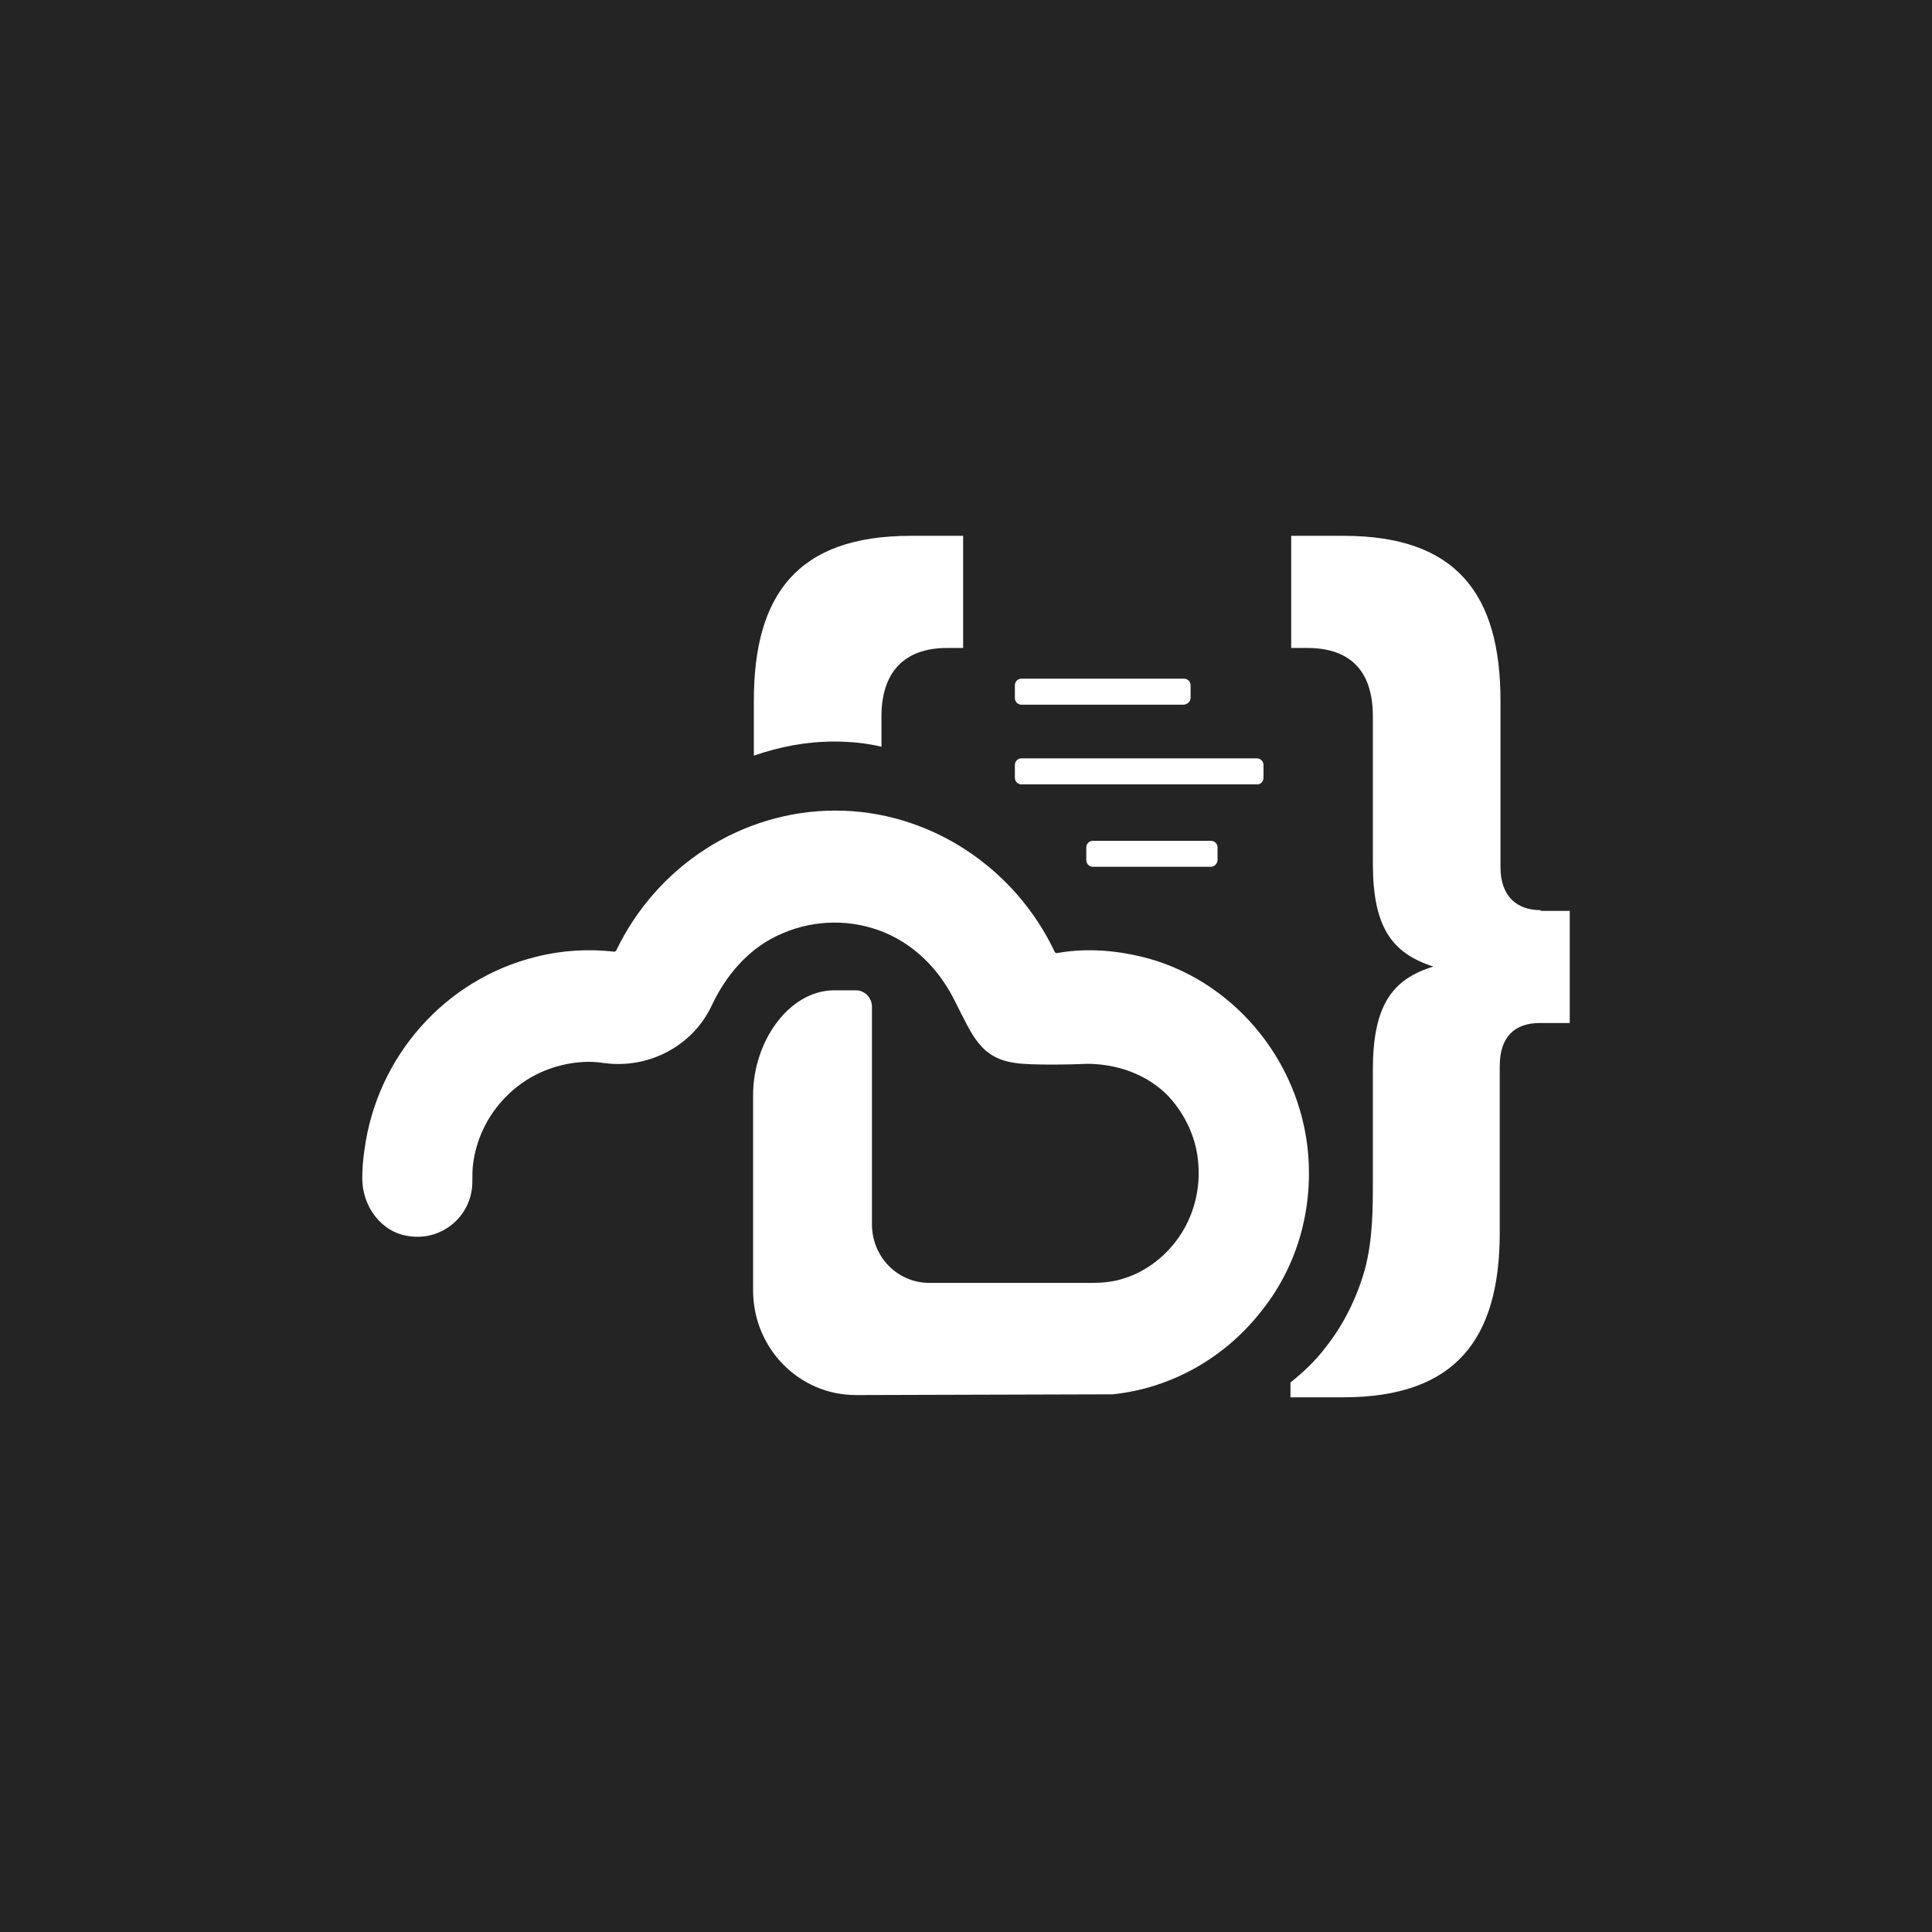
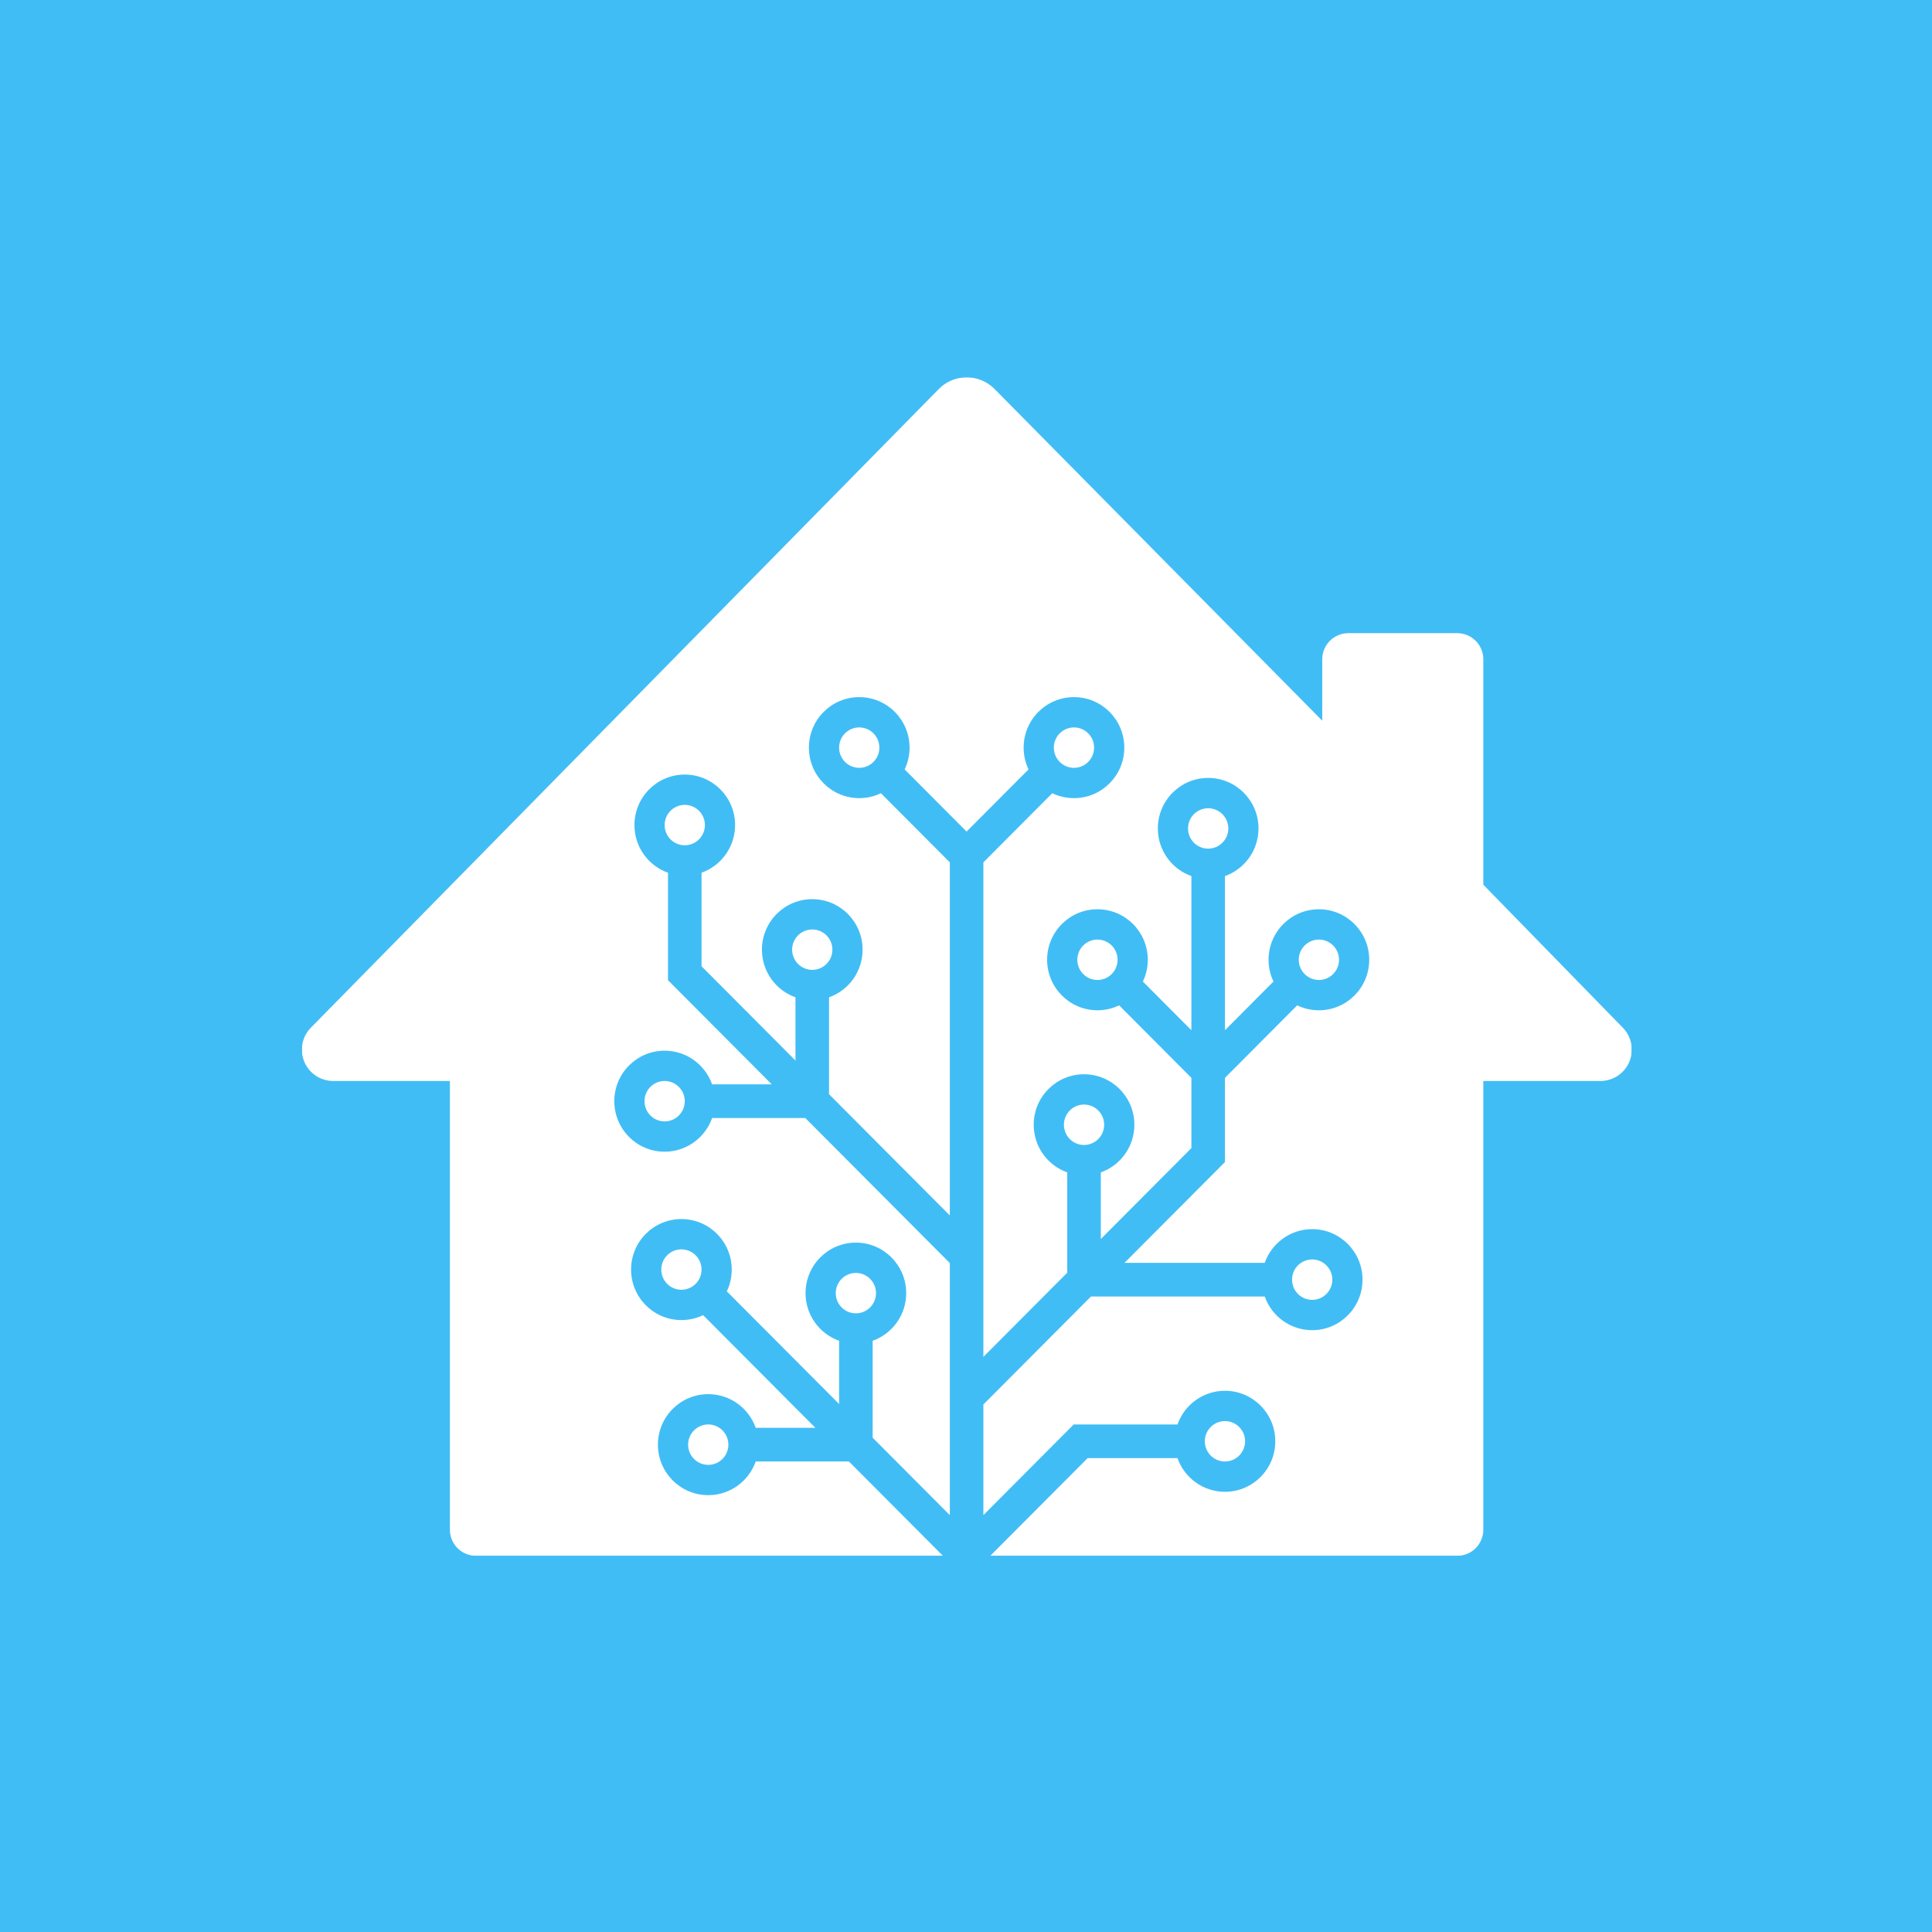
<svg xmlns="http://www.w3.org/2000/svg" width="256" height="256" viewBox="0 0 256 256" fill="none">
-   <rect width="256" height="256" fill="#242425" />
-   <path d="M204.135 120.597C200.946 120.597 198.821 118.727 198.821 114.89V92.846C198.821 78.774 193.023 71 178.047 71H171.09V85.859H173.216C179.11 85.859 181.912 89.107 181.912 94.913V114.398C181.912 122.861 184.424 126.305 189.932 128.076C184.424 129.749 181.912 133.292 181.912 141.755V156.221C181.912 160.255 181.912 164.192 180.849 168.226C179.786 171.966 178.047 175.508 175.632 178.559C174.279 180.331 172.733 181.806 170.994 183.184V185.152H177.95C192.927 185.152 198.724 177.378 198.724 163.306V141.263C198.724 137.326 200.753 135.555 204.038 135.555H208V120.696H204.135V120.597Z" fill="white" />
-   <path d="M156.794 93.374H135.344C134.861 93.374 134.475 92.98 134.475 92.488V90.815C134.475 90.323 134.861 89.93 135.344 89.93H156.891C157.374 89.93 157.76 90.323 157.76 90.815V92.488C157.76 92.98 157.277 93.374 156.794 93.374Z" fill="white" />
-   <path d="M160.463 114.854H144.81C144.327 114.854 143.94 114.461 143.94 113.969V112.296C143.94 111.804 144.327 111.41 144.81 111.41H160.463C160.946 111.41 161.332 111.804 161.332 112.296V113.969C161.332 114.362 160.946 114.854 160.463 114.854Z" fill="white" />
-   <path d="M166.649 103.932H135.344C134.861 103.932 134.475 103.539 134.475 103.047V101.374C134.475 100.882 134.861 100.488 135.344 100.488H166.553C167.036 100.488 167.422 100.882 167.422 101.374V103.047C167.422 103.44 167.132 103.932 166.649 103.932Z" fill="white" />
-   <path d="M110.518 98.259C112.643 98.259 114.769 98.456 116.798 98.948V94.913C116.798 89.205 119.697 85.859 125.494 85.859H127.62V71H120.663C105.686 71 99.889 78.774 99.889 92.846V100.128C103.271 98.948 106.846 98.259 110.518 98.259Z" fill="white" />
-   <path d="M173.221 151.788C171.675 139.29 162.206 128.859 150.032 126.497C146.65 125.809 143.268 125.71 139.984 126.3C139.887 126.3 139.887 126.202 139.79 126.202C134.476 114.885 123.075 107.406 110.707 107.406C98.34 107.406 87.035 114.689 81.624 126.005C81.528 126.005 81.528 126.104 81.431 126.104C77.953 125.71 74.474 125.907 70.996 126.792C59.015 129.745 49.932 139.979 48.29 152.378C48.097 153.657 48 154.937 48 156.118C48 159.857 50.512 163.301 54.184 163.793C58.725 164.482 62.687 160.94 62.59 156.413C62.59 155.724 62.59 154.937 62.687 154.248C63.459 147.95 68.194 142.636 74.377 141.16C76.31 140.668 78.243 140.57 80.078 140.865C85.972 141.652 91.769 138.601 94.282 133.287C96.118 129.351 99.016 125.907 102.881 124.037C107.132 121.97 111.963 121.675 116.408 123.25C121.046 124.923 124.524 128.465 126.65 132.894C128.872 137.224 129.935 140.274 134.669 140.865C136.602 141.16 142.013 141.062 144.042 140.963C148.003 140.963 151.965 142.341 154.767 145.195C156.602 147.163 157.955 149.623 158.535 152.378C159.404 156.807 158.342 161.235 155.733 164.581C153.897 166.943 151.385 168.714 148.583 169.501C147.23 169.895 145.877 169.993 144.525 169.993H123.171C118.92 169.993 115.538 166.549 115.538 162.219V133.386C115.538 132.205 114.572 131.221 113.413 131.221H110.417C104.523 131.319 99.789 138.011 99.789 145.096V170.977C99.789 178.653 105.876 184.853 113.413 184.853C113.413 184.853 146.94 184.754 147.423 184.754C155.153 183.967 162.303 179.932 167.134 173.733C171.965 167.73 174.187 159.857 173.221 151.788Z" fill="white" />
+   <path fill-rule="evenodd" clip-rule="evenodd" d="M0 0H256V256H0V0Z" fill="#41BDF5" />
+   <mask id="mask0" mask-type="alpha" maskUnits="userSpaceOnUse" x="40" y="50" width="177" height="157">
+     <path d="M59.614 202.694V143.237H44.152C43.334 143.237 42.534 142.995 41.853 142.542C41.171 142.089 40.639 141.445 40.323 140.69C40.007 139.935 39.92 139.104 40.075 138.301C40.229 137.497 40.618 136.757 41.191 136.174L124.39 51.551C126.399 49.508 129.685 49.48 131.73 51.489L131.783 51.542L175.205 95.496V87.355C175.205 86.901 175.295 86.451 175.469 86.031C175.643 85.611 175.897 85.23 176.219 84.908C176.54 84.587 176.922 84.332 177.341 84.158C177.761 83.984 178.211 83.895 178.666 83.895H193.085C193.539 83.895 193.989 83.984 194.409 84.158C194.829 84.332 195.211 84.587 195.532 84.908C195.853 85.23 196.108 85.611 196.282 86.031C196.456 86.451 196.546 86.901 196.546 87.355V117.225L215.039 136.185C215.609 136.77 215.995 137.51 216.147 138.313C216.298 139.115 216.21 139.945 215.893 140.698C215.576 141.451 215.043 142.093 214.363 142.545C213.682 142.996 212.883 143.237 212.066 143.237H196.546V202.694C196.546 203.612 196.181 204.492 195.532 205.141C194.883 205.79 194.003 206.154 193.085 206.154H63.074C62.156 206.154 61.276 205.79 60.627 205.141C59.978 204.492 59.614 203.612 59.614 202.694ZM151.437 130.06C151.866 129.159 152.088 128.173 152.087 127.174C152.087 123.478 149.101 120.482 145.418 120.482C141.735 120.482 138.75 123.478 138.75 127.174C138.75 130.871 141.735 133.867 145.419 133.867C146.448 133.867 147.423 133.633 148.293 133.215L157.867 142.823V152.129L145.863 164.176V155.349C147.165 154.885 148.291 154.029 149.088 152.899C149.884 151.769 150.31 150.42 150.309 149.038C150.309 145.341 147.323 142.345 143.64 142.345C139.957 142.345 136.971 145.341 136.971 149.038C136.971 151.952 138.827 154.431 141.417 155.349V168.637L130.302 179.792V114.267L139.431 105.106C140.328 105.536 141.311 105.759 142.306 105.758C145.989 105.758 148.975 102.762 148.975 99.065C148.975 95.369 145.989 92.372 142.306 92.372C138.623 92.372 135.637 95.369 135.637 99.065C135.637 100.098 135.871 101.077 136.287 101.951L128.08 110.188L119.872 101.951C120.301 101.049 120.523 100.063 120.521 99.065C120.521 95.369 117.536 92.372 113.853 92.372C110.17 92.372 107.184 95.369 107.184 99.065C107.184 102.762 110.17 105.758 113.853 105.758C114.883 105.758 115.857 105.524 116.728 105.106L125.856 114.267V161.052L109.852 144.99V132.148C111.154 131.684 112.28 130.828 113.076 129.698C113.872 128.567 114.299 127.219 114.298 125.836C114.298 122.14 111.312 119.143 107.629 119.143C103.946 119.143 100.96 122.14 100.96 125.836C100.96 128.75 102.816 131.229 105.406 132.148V140.528L92.958 128.035V115.639C94.26 115.175 95.386 114.319 96.182 113.189C96.978 112.059 97.405 110.71 97.403 109.327C97.403 105.631 94.418 102.634 90.734 102.634C87.052 102.634 84.066 105.631 84.066 109.327C84.066 112.242 85.922 114.72 88.512 115.639V129.883L102.262 143.683H94.356C93.441 141.084 90.971 139.221 88.067 139.221C84.384 139.221 81.398 142.218 81.398 145.914C81.398 149.611 84.384 152.607 88.067 152.607C90.971 152.607 93.441 150.745 94.356 148.145H106.708L125.856 167.362V200.763L115.631 190.501V177.658C116.933 177.194 118.06 176.338 118.856 175.208C119.652 174.078 120.079 172.729 120.077 171.346C120.077 167.65 117.092 164.654 113.408 164.654C109.725 164.654 106.739 167.65 106.739 171.346C106.739 174.261 108.595 176.74 111.186 177.658V186.039L96.309 171.109C96.738 170.208 96.96 169.222 96.959 168.223C96.959 164.527 93.973 161.531 90.29 161.531C86.607 161.531 83.621 164.527 83.621 168.223C83.621 171.92 86.607 174.916 90.29 174.916C91.32 174.916 92.295 174.682 93.165 174.264L108.042 189.194H100.136C99.221 186.594 96.75 184.732 93.847 184.732C90.164 184.732 87.178 187.728 87.178 191.425C87.178 195.121 90.164 198.117 93.847 198.117C96.75 198.117 99.221 196.255 100.136 193.655H112.488L124.936 206.149H131.223L144.116 193.21H156.023C156.939 195.809 159.409 197.671 162.313 197.671C165.995 197.671 168.982 194.675 168.982 190.978C168.982 187.282 165.995 184.286 162.313 184.286C159.409 184.286 156.939 186.148 156.023 188.748H142.275L130.303 200.763V186.103L144.561 171.793H167.583C168.498 174.393 170.969 176.255 173.872 176.255C177.555 176.255 180.541 173.259 180.541 169.562C180.541 165.866 177.555 162.869 173.872 162.869C170.969 162.869 168.498 164.732 167.583 167.332H149.006L162.312 153.978V142.823L171.885 133.215C172.782 133.646 173.765 133.869 174.76 133.868C178.443 133.868 181.429 130.871 181.429 127.175C181.429 123.479 178.443 120.482 174.76 120.482C171.077 120.482 168.091 123.479 168.091 127.175C168.091 128.208 168.325 129.187 168.741 130.061L162.312 136.513V116.085C163.614 115.621 164.741 114.765 165.537 113.635C166.333 112.504 166.759 111.156 166.758 109.773C166.758 106.077 163.772 103.08 160.089 103.08C156.406 103.08 153.42 106.077 153.42 109.773C153.42 112.687 155.276 115.166 157.866 116.085V136.512L151.437 130.06L151.437 130.06ZM93.847 194.102C92.374 194.102 91.179 192.903 91.179 191.425C91.179 189.946 92.374 188.748 93.847 188.748C95.32 188.748 96.514 189.946 96.514 191.425C96.514 192.903 95.32 194.102 93.847 194.102ZM113.409 174.023C111.935 174.023 110.741 172.825 110.741 171.346C110.741 169.868 111.935 168.67 113.408 168.67C114.882 168.67 116.076 169.868 116.076 171.346C116.076 172.825 114.882 174.023 113.408 174.023H113.409ZM90.29 170.9C88.817 170.9 87.623 169.702 87.623 168.223C87.623 166.745 88.817 165.546 90.29 165.546C91.763 165.546 92.958 166.745 92.958 168.223C92.958 169.702 91.763 170.9 90.29 170.9ZM88.067 148.591C86.594 148.591 85.4 147.393 85.4 145.914C85.4 144.436 86.594 143.237 88.067 143.237C89.54 143.237 90.734 144.436 90.734 145.914C90.734 147.393 89.54 148.591 88.067 148.591ZM143.64 151.715C142.167 151.715 140.973 150.516 140.973 149.038C140.973 147.559 142.167 146.36 143.64 146.36C145.113 146.36 146.307 147.559 146.307 149.038C146.307 150.516 145.113 151.715 143.64 151.715ZM173.871 172.239C172.399 172.239 171.204 171.04 171.204 169.562C171.204 168.083 172.398 166.885 173.871 166.885C175.345 166.885 176.539 168.083 176.539 169.562C176.539 171.04 175.345 172.239 173.871 172.239ZM162.313 193.655C160.839 193.655 159.645 192.457 159.645 190.978C159.645 189.5 160.839 188.301 162.313 188.301C163.786 188.301 164.98 189.5 164.98 190.978C164.98 192.457 163.786 193.655 162.313 193.655ZM174.761 129.852C173.288 129.852 172.093 128.653 172.093 127.174C172.093 125.696 173.288 124.498 174.761 124.498C176.234 124.498 177.428 125.696 177.428 127.174C177.428 128.653 176.234 129.852 174.761 129.852ZM160.089 112.451C158.616 112.451 157.422 111.252 157.422 109.774C157.422 108.295 158.616 107.096 160.089 107.096C161.563 107.096 162.757 108.295 162.757 109.774C162.757 111.252 161.563 112.451 160.089 112.451ZM142.306 101.742C140.833 101.742 139.639 100.544 139.639 99.065C139.639 97.587 140.833 96.388 142.306 96.388C143.78 96.388 144.974 97.587 144.974 99.065C144.974 100.544 143.78 101.742 142.306 101.742V101.742ZM113.853 101.742C112.38 101.742 111.186 100.544 111.186 99.065C111.186 97.587 112.38 96.388 113.853 96.388C115.326 96.388 116.52 97.587 116.52 99.065C116.52 100.544 115.326 101.742 113.853 101.742V101.742ZM90.734 112.004C89.261 112.004 88.067 110.806 88.067 109.327C88.067 107.849 89.261 106.65 90.734 106.65C92.208 106.65 93.402 107.849 93.402 109.327C93.402 110.806 92.208 112.004 90.734 112.004ZM107.629 128.513C106.156 128.513 104.961 127.315 104.961 125.836C104.961 124.357 106.156 123.159 107.629 123.159C109.102 123.159 110.296 124.357 110.296 125.836C110.296 127.315 109.102 128.513 107.629 128.513ZM145.418 129.852C143.945 129.852 142.751 128.653 142.751 127.174C142.751 125.696 143.945 124.498 145.418 124.498C146.892 124.498 148.086 125.696 148.086 127.174C148.086 128.653 146.892 129.852 145.418 129.852Z" fill="white" />
+   </mask>
+   <g mask="url(#mask0)">
+     <path fill-rule="evenodd" clip-rule="evenodd" d="M40.02 49.994H216.199V206.153H40.02V49.994Z" fill="white" />
+   </g>
</svg>
